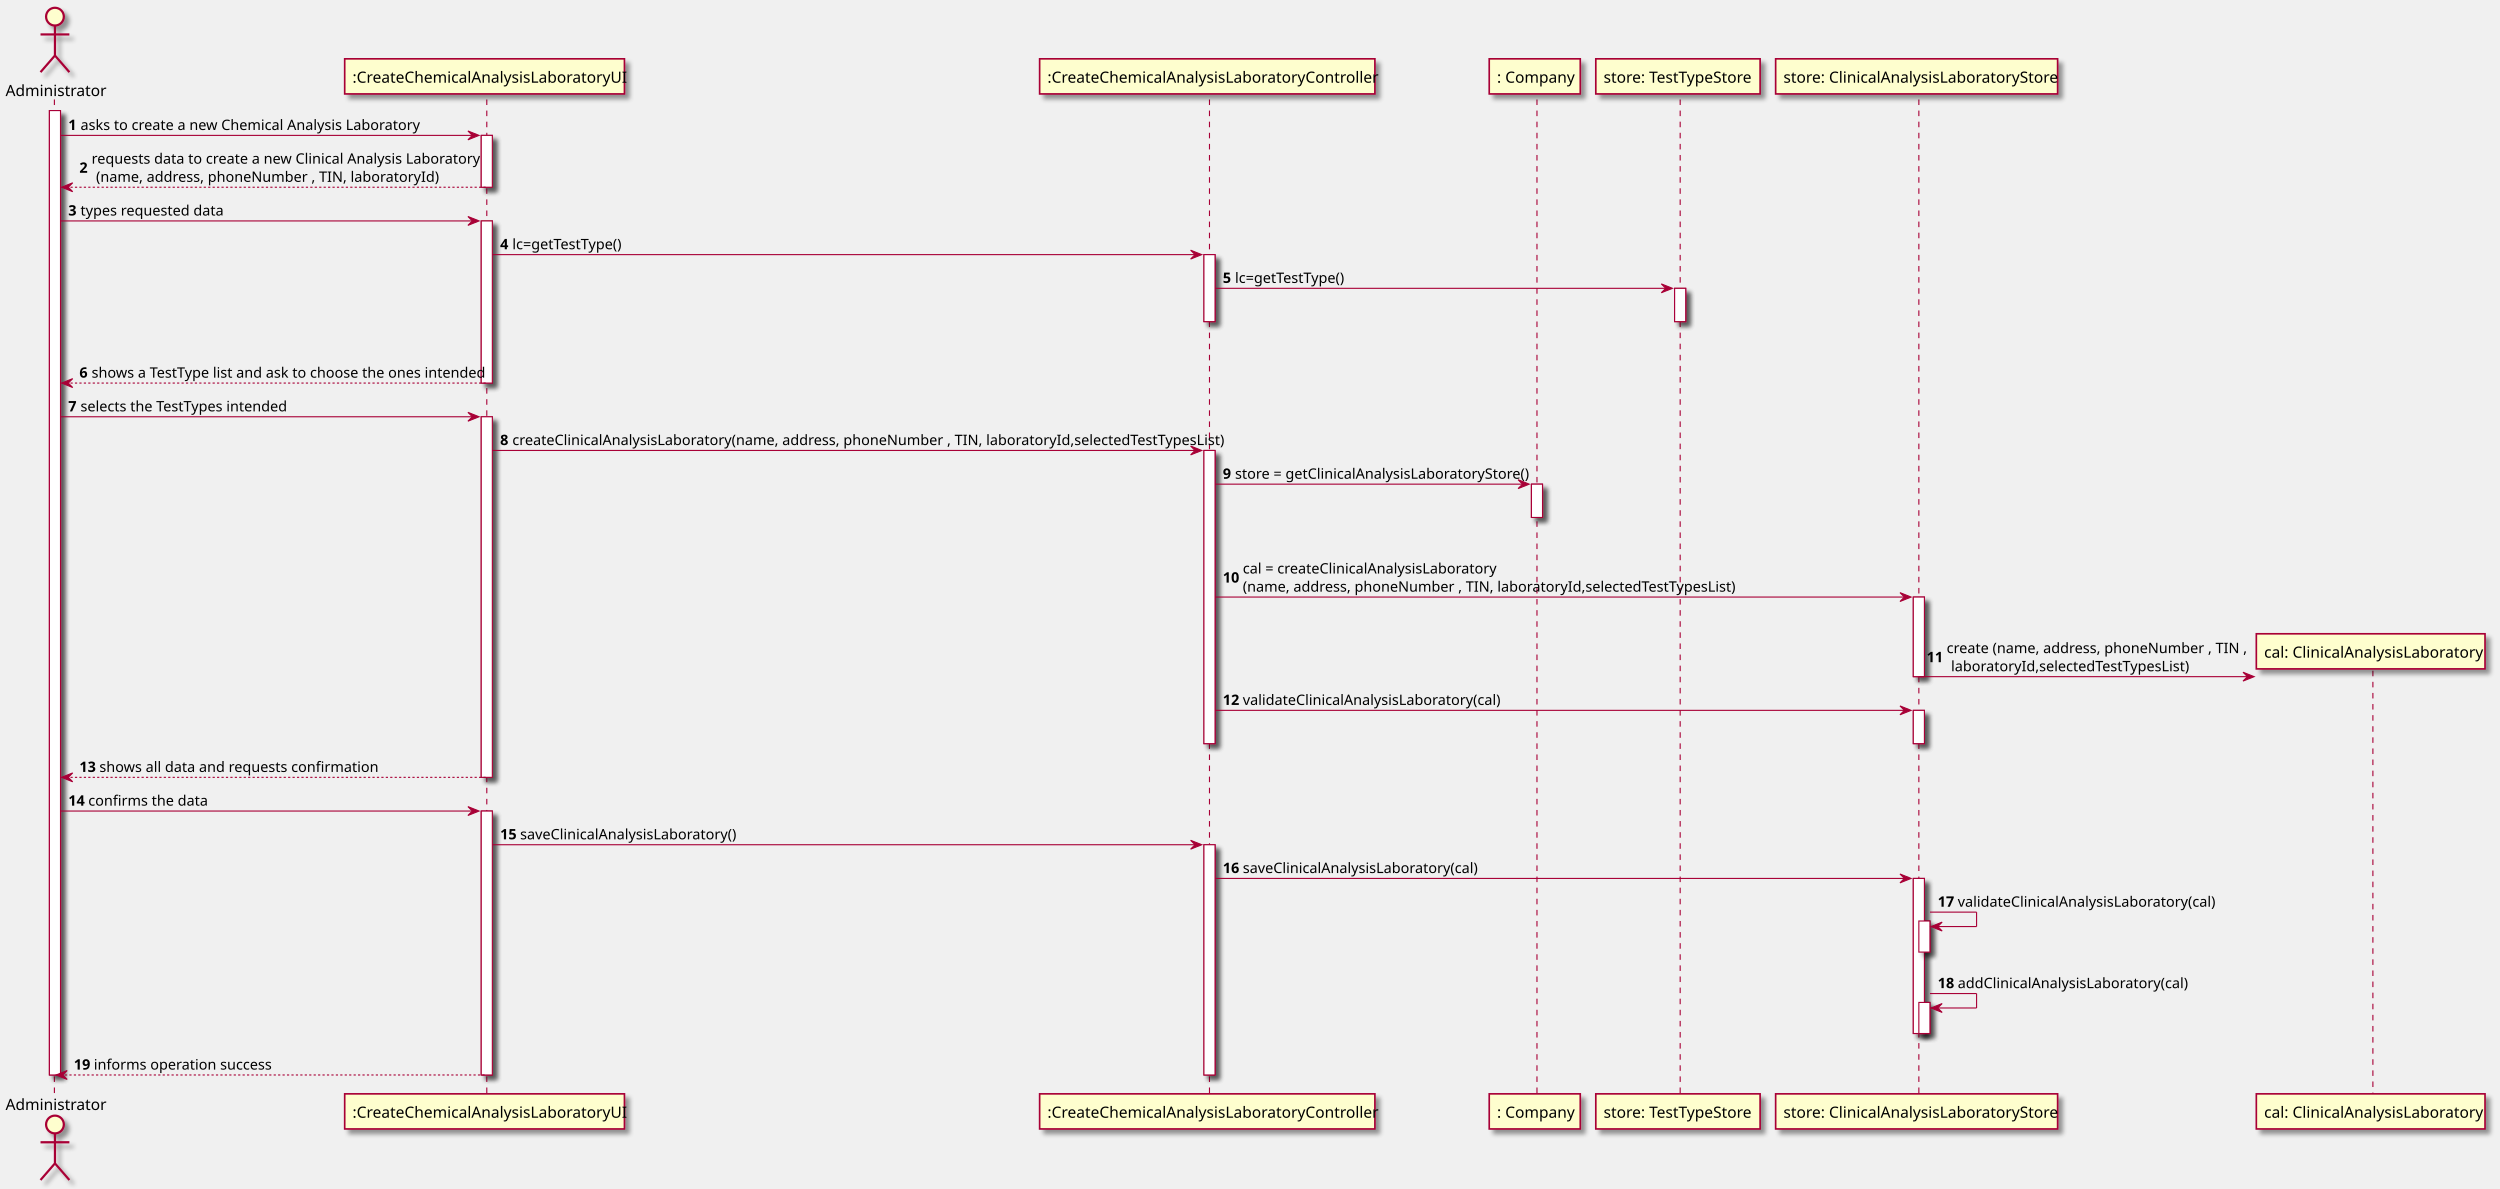
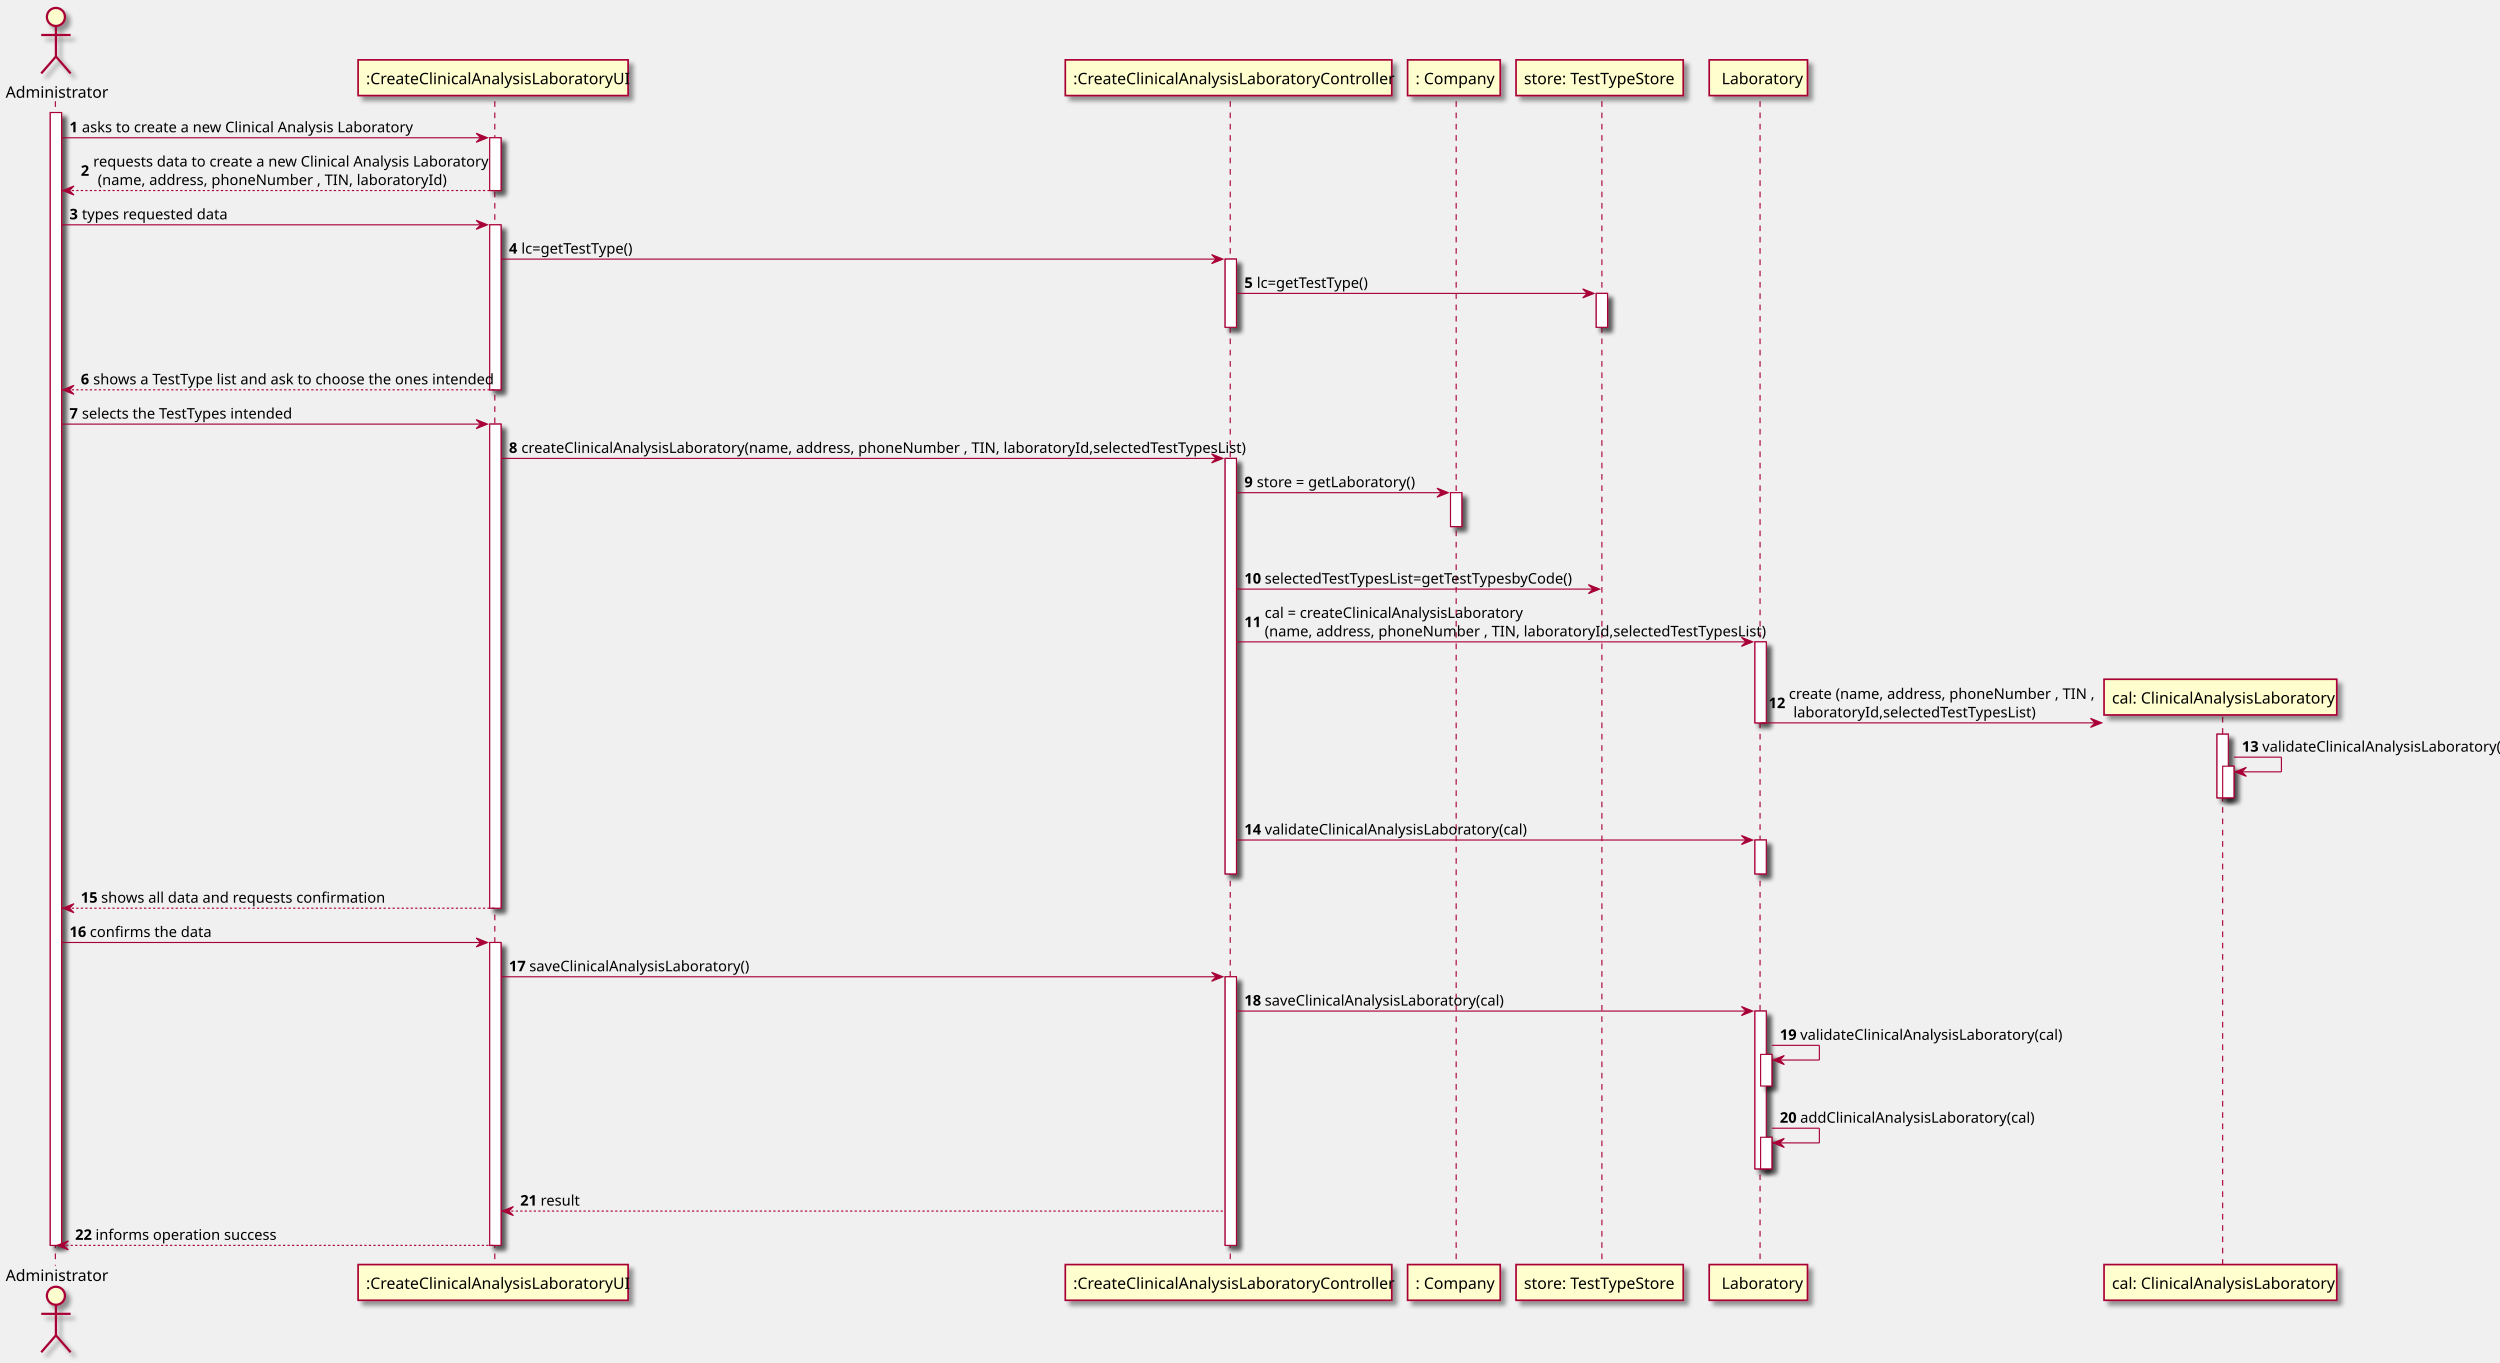
- <svg xmlns="http://www.w3.org/2000/svg" contentScriptType="application/ecmascript" contentStyleType="text/css" height="1071px" preserveAspectRatio="none" style="width:2252px;height:1071px;" version="1.1" viewBox="0 0 2252 1071" width="2252px" zoomAndPan="magnify">
+ <svg xmlns="http://www.w3.org/2000/svg" contentScriptType="application/ecmascript" contentStyleType="text/css" height="1206px" preserveAspectRatio="none" style="width:2213px;height:1206px;" version="1.1" viewBox="0 0 2213 1206" width="2213px" zoomAndPan="magnify">
  <defs>
-     <filter height="300%" id="f1mrsqbkcsqory" width="300%" x="-1" y="-1">
+     <filter height="300%" id="f1uh0etvqj8cof" width="300%" x="-1" y="-1">
      <feGaussianBlur result="blurOut" stdDeviation="2.0" />
      <feColorMatrix in="blurOut" result="blurOut2" type="matrix" values="0 0 0 0 0 0 0 0 0 0 0 0 0 0 0 0 0 0 .4 0" />
      <feOffset dx="4.0" dy="4.0" in="blurOut2" result="blurOut3" />
      <feBlend in="SourceGraphic" in2="blurOut3" mode="normal" />
    </filter>
  </defs>
  <g>
-     <rect fill="#FFFFFF" filter="url(#f1mrsqbkcsqory)" height="868.734" style="stroke:#A80036;stroke-width:1.0;" width="10" x="44.5" y="99.609" />
-     <rect fill="#FFFFFF" filter="url(#f1mrsqbkcsqory)" height="46.703" style="stroke:#A80036;stroke-width:1.0;" width="10" x="433.5" y="121.961" />
-     <rect fill="#FFFFFF" filter="url(#f1mrsqbkcsqory)" height="146.055" style="stroke:#A80036;stroke-width:1.0;" width="10" x="433.5" y="199.016" />
-     <rect fill="#FFFFFF" filter="url(#f1mrsqbkcsqory)" height="324.812" style="stroke:#A80036;stroke-width:1.0;" width="10" x="433.5" y="375.422" />
-     <rect fill="#FFFFFF" filter="url(#f1mrsqbkcsqory)" height="237.758" style="stroke:#A80036;stroke-width:1.0;" width="10" x="433.5" y="730.586" />
-     <rect fill="#FFFFFF" filter="url(#f1mrsqbkcsqory)" height="60.352" style="stroke:#A80036;stroke-width:1.0;" width="10" x="1084.5" y="229.367" />
-     <rect fill="#FFFFFF" filter="url(#f1mrsqbkcsqory)" height="264.109" style="stroke:#A80036;stroke-width:1.0;" width="10" x="1084.5" y="405.773" />
-     <rect fill="#FFFFFF" filter="url(#f1mrsqbkcsqory)" height="207.406" style="stroke:#A80036;stroke-width:1.0;" width="10" x="1084.5" y="760.938" />
-     <rect fill="#FFFFFF" filter="url(#f1mrsqbkcsqory)" height="30" style="stroke:#A80036;stroke-width:1.0;" width="10" x="1379.5" y="436.125" />
-     <rect fill="#FFFFFF" filter="url(#f1mrsqbkcsqory)" height="30" style="stroke:#A80036;stroke-width:1.0;" width="10" x="1508.5" y="259.719" />
-     <rect fill="#FFFFFF" filter="url(#f1mrsqbkcsqory)" height="71.703" style="stroke:#A80036;stroke-width:1.0;" width="10" x="1723.5" y="537.828" />
-     <rect fill="#FFFFFF" filter="url(#f1mrsqbkcsqory)" height="30" style="stroke:#A80036;stroke-width:1.0;" width="10" x="1723.5" y="639.883" />
-     <rect fill="#FFFFFF" filter="url(#f1mrsqbkcsqory)" height="139.703" style="stroke:#A80036;stroke-width:1.0;" width="10" x="1723.5" y="791.289" />
-     <rect fill="#FFFFFF" filter="url(#f1mrsqbkcsqory)" height="28" style="stroke:#A80036;stroke-width:1.0;" width="10" x="1728.5" y="829.641" />
-     <rect fill="#FFFFFF" filter="url(#f1mrsqbkcsqory)" height="28" style="stroke:#A80036;stroke-width:1.0;" width="10" x="1728.5" y="902.992" />
-     <line style="stroke:#A80036;stroke-width:1.0;stroke-dasharray:5.0,5.0;" x1="49" x2="49" y1="89.609" y2="986.344" />
-     <line style="stroke:#A80036;stroke-width:1.0;stroke-dasharray:5.0,5.0;" x1="438.5" x2="438.5" y1="89.609" y2="986.344" />
-     <line style="stroke:#A80036;stroke-width:1.0;stroke-dasharray:5.0,5.0;" x1="1089.5" x2="1089.5" y1="89.609" y2="986.344" />
-     <line style="stroke:#A80036;stroke-width:1.0;stroke-dasharray:5.0,5.0;" x1="1384.5" x2="1384.5" y1="89.609" y2="986.344" />
-     <line style="stroke:#A80036;stroke-width:1.0;stroke-dasharray:5.0,5.0;" x1="1513.5" x2="1513.5" y1="89.609" y2="986.344" />
-     <line style="stroke:#A80036;stroke-width:1.0;stroke-dasharray:5.0,5.0;" x1="1728.5" x2="1728.5" y1="89.609" y2="986.344" />
-     <line style="stroke:#A80036;stroke-width:1.0;stroke-dasharray:5.0,5.0;" x1="2137.5" x2="2137.5" y1="604.18" y2="986.344" />
+     <rect fill="#FFFFFF" filter="url(#f1uh0etvqj8cof)" height="1002.789" style="stroke:#A80036;stroke-width:1.0;" width="10" x="44.5" y="99.609" />
+     <rect fill="#FFFFFF" filter="url(#f1uh0etvqj8cof)" height="46.703" style="stroke:#A80036;stroke-width:1.0;" width="10" x="433.5" y="121.961" />
+     <rect fill="#FFFFFF" filter="url(#f1uh0etvqj8cof)" height="146.055" style="stroke:#A80036;stroke-width:1.0;" width="10" x="433.5" y="199.016" />
+     <rect fill="#FFFFFF" filter="url(#f1uh0etvqj8cof)" height="428.516" style="stroke:#A80036;stroke-width:1.0;" width="10" x="433.5" y="375.422" />
+     <rect fill="#FFFFFF" filter="url(#f1uh0etvqj8cof)" height="268.109" style="stroke:#A80036;stroke-width:1.0;" width="10" x="433.5" y="834.289" />
+     <rect fill="#FFFFFF" filter="url(#f1uh0etvqj8cof)" height="60.352" style="stroke:#A80036;stroke-width:1.0;" width="10" x="1084.5" y="229.367" />
+     <rect fill="#FFFFFF" filter="url(#f1uh0etvqj8cof)" height="367.812" style="stroke:#A80036;stroke-width:1.0;" width="10" x="1084.5" y="405.773" />
+     <rect fill="#FFFFFF" filter="url(#f1uh0etvqj8cof)" height="237.758" style="stroke:#A80036;stroke-width:1.0;" width="10" x="1084.5" y="864.641" />
+     <rect fill="#FFFFFF" filter="url(#f1uh0etvqj8cof)" height="30" style="stroke:#A80036;stroke-width:1.0;" width="10" x="1284" y="436.125" />
+     <rect fill="#FFFFFF" filter="url(#f1uh0etvqj8cof)" height="30" style="stroke:#A80036;stroke-width:1.0;" width="10" x="1413" y="259.719" />
+     <rect fill="#FFFFFF" filter="url(#f1uh0etvqj8cof)" height="71.703" style="stroke:#A80036;stroke-width:1.0;" width="10" x="1553.5" y="568.18" />
+     <rect fill="#FFFFFF" filter="url(#f1uh0etvqj8cof)" height="30" style="stroke:#A80036;stroke-width:1.0;" width="10" x="1553.5" y="743.586" />
+     <rect fill="#FFFFFF" filter="url(#f1uh0etvqj8cof)" height="139.703" style="stroke:#A80036;stroke-width:1.0;" width="10" x="1553.5" y="894.992" />
+     <rect fill="#FFFFFF" filter="url(#f1uh0etvqj8cof)" height="28" style="stroke:#A80036;stroke-width:1.0;" width="10" x="1558.5" y="933.344" />
+     <rect fill="#FFFFFF" filter="url(#f1uh0etvqj8cof)" height="28" style="stroke:#A80036;stroke-width:1.0;" width="10" x="1558.5" y="1006.695" />
+     <rect fill="#FFFFFF" filter="url(#f1uh0etvqj8cof)" height="56.352" style="stroke:#A80036;stroke-width:1.0;" width="10" x="1962.5" y="649.883" />
+     <rect fill="#FFFFFF" filter="url(#f1uh0etvqj8cof)" height="28" style="stroke:#A80036;stroke-width:1.0;" width="10" x="1967.5" y="678.234" />
+     <line style="stroke:#A80036;stroke-width:1.0;stroke-dasharray:5.0,5.0;" x1="49" x2="49" y1="89.609" y2="1120.398" />
+     <line style="stroke:#A80036;stroke-width:1.0;stroke-dasharray:5.0,5.0;" x1="438" x2="438" y1="89.609" y2="1120.398" />
+     <line style="stroke:#A80036;stroke-width:1.0;stroke-dasharray:5.0,5.0;" x1="1089" x2="1089" y1="89.609" y2="1120.398" />
+     <line style="stroke:#A80036;stroke-width:1.0;stroke-dasharray:5.0,5.0;" x1="1289" x2="1289" y1="89.609" y2="1120.398" />
+     <line style="stroke:#A80036;stroke-width:1.0;stroke-dasharray:5.0,5.0;" x1="1418" x2="1418" y1="89.609" y2="1120.398" />
+     <line style="stroke:#A80036;stroke-width:1.0;stroke-dasharray:5.0,5.0;" x1="1558" x2="1558" y1="89.609" y2="1120.398" />
+     <line style="stroke:#A80036;stroke-width:1.0;stroke-dasharray:5.0,5.0;" x1="1967.5" x2="1967.5" y1="634.531" y2="1120.398" />
    <text fill="#000000" font-family="sans-serif" font-size="14" lengthAdjust="spacing" textLength="83" x="5" y="86.533">Administrator</text>
-     <ellipse cx="49.5" cy="15" fill="#FEFECE" filter="url(#f1mrsqbkcsqory)" rx="8" ry="8" style="stroke:#A80036;stroke-width:2.0;" />
-     <path d="M49.5,23 L49.5,50 M36.5,31 L62.5,31 M49.5,50 L36.5,65 M49.5,50 L62.5,65 " fill="none" filter="url(#f1mrsqbkcsqory)" style="stroke:#A80036;stroke-width:2.0;" />
-     <text fill="#000000" font-family="sans-serif" font-size="14" lengthAdjust="spacing" textLength="83" x="5" y="999.877">Administrator</text>
-     <ellipse cx="49.5" cy="1012.953" fill="#FEFECE" filter="url(#f1mrsqbkcsqory)" rx="8" ry="8" style="stroke:#A80036;stroke-width:2.0;" />
-     <path d="M49.5,1020.953 L49.5,1047.953 M36.5,1028.953 L62.5,1028.953 M49.5,1047.953 L36.5,1062.953 M49.5,1047.953 L62.5,1062.953 " fill="none" filter="url(#f1mrsqbkcsqory)" style="stroke:#A80036;stroke-width:2.0;" />
-     <rect fill="#FEFECE" filter="url(#f1mrsqbkcsqory)" height="31.609" style="stroke:#A80036;stroke-width:1.5;" width="252" x="310.5" y="53" />
-     <text fill="#000000" font-family="sans-serif" font-size="14" lengthAdjust="spacing" textLength="238" x="317.5" y="74.533">:CreateChemicalAnalysisLaboratoryUI</text>
-     <rect fill="#FEFECE" filter="url(#f1mrsqbkcsqory)" height="31.609" style="stroke:#A80036;stroke-width:1.5;" width="252" x="310.5" y="985.344" />
-     <text fill="#000000" font-family="sans-serif" font-size="14" lengthAdjust="spacing" textLength="238" x="317.5" y="1006.877">:CreateChemicalAnalysisLaboratoryUI</text>
-     <rect fill="#FEFECE" filter="url(#f1mrsqbkcsqory)" height="31.609" style="stroke:#A80036;stroke-width:1.5;" width="302" x="936.5" y="53" />
-     <text fill="#000000" font-family="sans-serif" font-size="14" lengthAdjust="spacing" textLength="288" x="943.5" y="74.533">:CreateChemicalAnalysisLaboratoryController</text>
-     <rect fill="#FEFECE" filter="url(#f1mrsqbkcsqory)" height="31.609" style="stroke:#A80036;stroke-width:1.5;" width="302" x="936.5" y="985.344" />
-     <text fill="#000000" font-family="sans-serif" font-size="14" lengthAdjust="spacing" textLength="288" x="943.5" y="1006.877">:CreateChemicalAnalysisLaboratoryController</text>
-     <rect fill="#FEFECE" filter="url(#f1mrsqbkcsqory)" height="31.609" style="stroke:#A80036;stroke-width:1.5;" width="82" x="1341.5" y="53" />
-     <text fill="#000000" font-family="sans-serif" font-size="14" lengthAdjust="spacing" textLength="68" x="1348.5" y="74.533">: Company</text>
-     <rect fill="#FEFECE" filter="url(#f1mrsqbkcsqory)" height="31.609" style="stroke:#A80036;stroke-width:1.5;" width="82" x="1341.5" y="985.344" />
-     <text fill="#000000" font-family="sans-serif" font-size="14" lengthAdjust="spacing" textLength="68" x="1348.5" y="1006.877">: Company</text>
-     <rect fill="#FEFECE" filter="url(#f1mrsqbkcsqory)" height="31.609" style="stroke:#A80036;stroke-width:1.5;" width="148" x="1437.5" y="53" />
-     <text fill="#000000" font-family="sans-serif" font-size="14" lengthAdjust="spacing" textLength="134" x="1444.5" y="74.533">store: TestTypeStore</text>
-     <rect fill="#FEFECE" filter="url(#f1mrsqbkcsqory)" height="31.609" style="stroke:#A80036;stroke-width:1.5;" width="148" x="1437.5" y="985.344" />
-     <text fill="#000000" font-family="sans-serif" font-size="14" lengthAdjust="spacing" textLength="134" x="1444.5" y="1006.877">store: TestTypeStore</text>
-     <rect fill="#FEFECE" filter="url(#f1mrsqbkcsqory)" height="31.609" style="stroke:#A80036;stroke-width:1.5;" width="254" x="1599.5" y="53" />
-     <text fill="#000000" font-family="sans-serif" font-size="14" lengthAdjust="spacing" textLength="240" x="1606.5" y="74.533">store: ClinicalAnalysisLaboratoryStore</text>
-     <rect fill="#FEFECE" filter="url(#f1mrsqbkcsqory)" height="31.609" style="stroke:#A80036;stroke-width:1.5;" width="254" x="1599.5" y="985.344" />
-     <text fill="#000000" font-family="sans-serif" font-size="14" lengthAdjust="spacing" textLength="240" x="1606.5" y="1006.877">store: ClinicalAnalysisLaboratoryStore</text>
-     <rect fill="#FEFECE" filter="url(#f1mrsqbkcsqory)" height="31.609" style="stroke:#A80036;stroke-width:1.5;" width="206" x="2032.5" y="985.344" />
-     <text fill="#000000" font-family="sans-serif" font-size="14" lengthAdjust="spacing" textLength="192" x="2039.5" y="1006.877">cal: ClinicalAnalysisLaboratory</text>
-     <rect fill="#FFFFFF" filter="url(#f1mrsqbkcsqory)" height="868.734" style="stroke:#A80036;stroke-width:1.0;" width="10" x="44.5" y="99.609" />
-     <rect fill="#FFFFFF" filter="url(#f1mrsqbkcsqory)" height="46.703" style="stroke:#A80036;stroke-width:1.0;" width="10" x="433.5" y="121.961" />
-     <rect fill="#FFFFFF" filter="url(#f1mrsqbkcsqory)" height="146.055" style="stroke:#A80036;stroke-width:1.0;" width="10" x="433.5" y="199.016" />
-     <rect fill="#FFFFFF" filter="url(#f1mrsqbkcsqory)" height="324.812" style="stroke:#A80036;stroke-width:1.0;" width="10" x="433.5" y="375.422" />
-     <rect fill="#FFFFFF" filter="url(#f1mrsqbkcsqory)" height="237.758" style="stroke:#A80036;stroke-width:1.0;" width="10" x="433.5" y="730.586" />
-     <rect fill="#FFFFFF" filter="url(#f1mrsqbkcsqory)" height="60.352" style="stroke:#A80036;stroke-width:1.0;" width="10" x="1084.5" y="229.367" />
-     <rect fill="#FFFFFF" filter="url(#f1mrsqbkcsqory)" height="264.109" style="stroke:#A80036;stroke-width:1.0;" width="10" x="1084.5" y="405.773" />
-     <rect fill="#FFFFFF" filter="url(#f1mrsqbkcsqory)" height="207.406" style="stroke:#A80036;stroke-width:1.0;" width="10" x="1084.5" y="760.938" />
-     <rect fill="#FFFFFF" filter="url(#f1mrsqbkcsqory)" height="30" style="stroke:#A80036;stroke-width:1.0;" width="10" x="1379.5" y="436.125" />
-     <rect fill="#FFFFFF" filter="url(#f1mrsqbkcsqory)" height="30" style="stroke:#A80036;stroke-width:1.0;" width="10" x="1508.5" y="259.719" />
-     <rect fill="#FFFFFF" filter="url(#f1mrsqbkcsqory)" height="71.703" style="stroke:#A80036;stroke-width:1.0;" width="10" x="1723.5" y="537.828" />
-     <rect fill="#FFFFFF" filter="url(#f1mrsqbkcsqory)" height="30" style="stroke:#A80036;stroke-width:1.0;" width="10" x="1723.5" y="639.883" />
-     <rect fill="#FFFFFF" filter="url(#f1mrsqbkcsqory)" height="139.703" style="stroke:#A80036;stroke-width:1.0;" width="10" x="1723.5" y="791.289" />
-     <rect fill="#FFFFFF" filter="url(#f1mrsqbkcsqory)" height="28" style="stroke:#A80036;stroke-width:1.0;" width="10" x="1728.5" y="829.641" />
-     <rect fill="#FFFFFF" filter="url(#f1mrsqbkcsqory)" height="28" style="stroke:#A80036;stroke-width:1.0;" width="10" x="1728.5" y="902.992" />
+     <ellipse cx="49.5" cy="15" fill="#FEFECE" filter="url(#f1uh0etvqj8cof)" rx="8" ry="8" style="stroke:#A80036;stroke-width:2.0;" />
+     <path d="M49.5,23 L49.5,50 M36.5,31 L62.5,31 M49.5,50 L36.5,65 M49.5,50 L62.5,65 " fill="none" filter="url(#f1uh0etvqj8cof)" style="stroke:#A80036;stroke-width:2.0;" />
+     <text fill="#000000" font-family="sans-serif" font-size="14" lengthAdjust="spacing" textLength="83" x="5" y="1133.932">Administrator</text>
+     <ellipse cx="49.5" cy="1147.008" fill="#FEFECE" filter="url(#f1uh0etvqj8cof)" rx="8" ry="8" style="stroke:#A80036;stroke-width:2.0;" />
+     <path d="M49.5,1155.008 L49.5,1182.008 M36.5,1163.008 L62.5,1163.008 M49.5,1182.008 L36.5,1197.008 M49.5,1182.008 L62.5,1197.008 " fill="none" filter="url(#f1uh0etvqj8cof)" style="stroke:#A80036;stroke-width:2.0;" />
+     <rect fill="#FEFECE" filter="url(#f1uh0etvqj8cof)" height="31.609" style="stroke:#A80036;stroke-width:1.5;" width="239" x="317" y="53" />
+     <text fill="#000000" font-family="sans-serif" font-size="14" lengthAdjust="spacing" textLength="225" x="324" y="74.533">:CreateClinicalAnalysisLaboratoryUI</text>
+     <rect fill="#FEFECE" filter="url(#f1uh0etvqj8cof)" height="31.609" style="stroke:#A80036;stroke-width:1.5;" width="239" x="317" y="1119.398" />
+     <text fill="#000000" font-family="sans-serif" font-size="14" lengthAdjust="spacing" textLength="225" x="324" y="1140.932">:CreateClinicalAnalysisLaboratoryUI</text>
+     <rect fill="#FEFECE" filter="url(#f1uh0etvqj8cof)" height="31.609" style="stroke:#A80036;stroke-width:1.5;" width="289" x="943" y="53" />
+     <text fill="#000000" font-family="sans-serif" font-size="14" lengthAdjust="spacing" textLength="275" x="950" y="74.533">:CreateClinicalAnalysisLaboratoryController</text>
+     <rect fill="#FEFECE" filter="url(#f1uh0etvqj8cof)" height="31.609" style="stroke:#A80036;stroke-width:1.5;" width="289" x="943" y="1119.398" />
+     <text fill="#000000" font-family="sans-serif" font-size="14" lengthAdjust="spacing" textLength="275" x="950" y="1140.932">:CreateClinicalAnalysisLaboratoryController</text>
+     <rect fill="#FEFECE" filter="url(#f1uh0etvqj8cof)" height="31.609" style="stroke:#A80036;stroke-width:1.5;" width="82" x="1246" y="53" />
+     <text fill="#000000" font-family="sans-serif" font-size="14" lengthAdjust="spacing" textLength="68" x="1253" y="74.533">: Company</text>
+     <rect fill="#FEFECE" filter="url(#f1uh0etvqj8cof)" height="31.609" style="stroke:#A80036;stroke-width:1.5;" width="82" x="1246" y="1119.398" />
+     <text fill="#000000" font-family="sans-serif" font-size="14" lengthAdjust="spacing" textLength="68" x="1253" y="1140.932">: Company</text>
+     <rect fill="#FEFECE" filter="url(#f1uh0etvqj8cof)" height="31.609" style="stroke:#A80036;stroke-width:1.5;" width="148" x="1342" y="53" />
+     <text fill="#000000" font-family="sans-serif" font-size="14" lengthAdjust="spacing" textLength="134" x="1349" y="74.533">store: TestTypeStore</text>
+     <rect fill="#FEFECE" filter="url(#f1uh0etvqj8cof)" height="31.609" style="stroke:#A80036;stroke-width:1.5;" width="148" x="1342" y="1119.398" />
+     <text fill="#000000" font-family="sans-serif" font-size="14" lengthAdjust="spacing" textLength="134" x="1349" y="1140.932">store: TestTypeStore</text>
+     <rect fill="#FEFECE" filter="url(#f1uh0etvqj8cof)" height="31.609" style="stroke:#A80036;stroke-width:1.5;" width="87" x="1513" y="53" />
+     <text fill="#000000" font-family="sans-serif" font-size="14" lengthAdjust="spacing" textLength="69" x="1524" y="74.533">Laboratory</text>
+     <rect fill="#FEFECE" filter="url(#f1uh0etvqj8cof)" height="31.609" style="stroke:#A80036;stroke-width:1.5;" width="87" x="1513" y="1119.398" />
+     <text fill="#000000" font-family="sans-serif" font-size="14" lengthAdjust="spacing" textLength="69" x="1524" y="1140.932">Laboratory</text>
+     <rect fill="#FEFECE" filter="url(#f1uh0etvqj8cof)" height="31.609" style="stroke:#A80036;stroke-width:1.5;" width="206" x="1862.5" y="1119.398" />
+     <text fill="#000000" font-family="sans-serif" font-size="14" lengthAdjust="spacing" textLength="192" x="1869.5" y="1140.932">cal: ClinicalAnalysisLaboratory</text>
+     <rect fill="#FFFFFF" filter="url(#f1uh0etvqj8cof)" height="1002.789" style="stroke:#A80036;stroke-width:1.0;" width="10" x="44.5" y="99.609" />
+     <rect fill="#FFFFFF" filter="url(#f1uh0etvqj8cof)" height="46.703" style="stroke:#A80036;stroke-width:1.0;" width="10" x="433.5" y="121.961" />
+     <rect fill="#FFFFFF" filter="url(#f1uh0etvqj8cof)" height="146.055" style="stroke:#A80036;stroke-width:1.0;" width="10" x="433.5" y="199.016" />
+     <rect fill="#FFFFFF" filter="url(#f1uh0etvqj8cof)" height="428.516" style="stroke:#A80036;stroke-width:1.0;" width="10" x="433.5" y="375.422" />
+     <rect fill="#FFFFFF" filter="url(#f1uh0etvqj8cof)" height="268.109" style="stroke:#A80036;stroke-width:1.0;" width="10" x="433.5" y="834.289" />
+     <rect fill="#FFFFFF" filter="url(#f1uh0etvqj8cof)" height="60.352" style="stroke:#A80036;stroke-width:1.0;" width="10" x="1084.5" y="229.367" />
+     <rect fill="#FFFFFF" filter="url(#f1uh0etvqj8cof)" height="367.812" style="stroke:#A80036;stroke-width:1.0;" width="10" x="1084.5" y="405.773" />
+     <rect fill="#FFFFFF" filter="url(#f1uh0etvqj8cof)" height="237.758" style="stroke:#A80036;stroke-width:1.0;" width="10" x="1084.5" y="864.641" />
+     <rect fill="#FFFFFF" filter="url(#f1uh0etvqj8cof)" height="30" style="stroke:#A80036;stroke-width:1.0;" width="10" x="1284" y="436.125" />
+     <rect fill="#FFFFFF" filter="url(#f1uh0etvqj8cof)" height="30" style="stroke:#A80036;stroke-width:1.0;" width="10" x="1413" y="259.719" />
+     <rect fill="#FFFFFF" filter="url(#f1uh0etvqj8cof)" height="71.703" style="stroke:#A80036;stroke-width:1.0;" width="10" x="1553.5" y="568.18" />
+     <rect fill="#FFFFFF" filter="url(#f1uh0etvqj8cof)" height="30" style="stroke:#A80036;stroke-width:1.0;" width="10" x="1553.5" y="743.586" />
+     <rect fill="#FFFFFF" filter="url(#f1uh0etvqj8cof)" height="139.703" style="stroke:#A80036;stroke-width:1.0;" width="10" x="1553.5" y="894.992" />
+     <rect fill="#FFFFFF" filter="url(#f1uh0etvqj8cof)" height="28" style="stroke:#A80036;stroke-width:1.0;" width="10" x="1558.5" y="933.344" />
+     <rect fill="#FFFFFF" filter="url(#f1uh0etvqj8cof)" height="28" style="stroke:#A80036;stroke-width:1.0;" width="10" x="1558.5" y="1006.695" />
+     <rect fill="#FFFFFF" filter="url(#f1uh0etvqj8cof)" height="56.352" style="stroke:#A80036;stroke-width:1.0;" width="10" x="1962.5" y="649.883" />
+     <rect fill="#FFFFFF" filter="url(#f1uh0etvqj8cof)" height="28" style="stroke:#A80036;stroke-width:1.0;" width="10" x="1967.5" y="678.234" />
    <polygon fill="#A80036" points="421.5,117.961,431.5,121.961,421.5,125.961,425.5,121.961" style="stroke:#A80036;stroke-width:1.0;" />
    <line style="stroke:#A80036;stroke-width:1.0;" x1="54.5" x2="427.5" y1="121.961" y2="121.961" />
    <text fill="#000000" font-family="sans-serif" font-size="13" font-weight="bold" lengthAdjust="spacing" textLength="7" x="61.5" y="117.105">1</text>
-     <text fill="#000000" font-family="sans-serif" font-size="13" lengthAdjust="spacing" textLength="298" x="72.5" y="117.105">asks to create a new Chemical Analysis Laboratory</text>
+     <text fill="#000000" font-family="sans-serif" font-size="13" lengthAdjust="spacing" textLength="286" x="72.5" y="117.105">asks to create a new Clinical Analysis Laboratory</text>
    <polygon fill="#A80036" points="65.5,164.664,55.5,168.664,65.5,172.664,61.5,168.664" style="stroke:#A80036;stroke-width:1.0;" />
    <line style="stroke:#A80036;stroke-width:1.0;stroke-dasharray:2.0,2.0;" x1="59.5" x2="437.5" y1="168.664" y2="168.664" />
    <text fill="#000000" font-family="sans-serif" font-size="13" font-weight="bold" lengthAdjust="spacing" textLength="7" x="71.5" y="155.632">2</text>
    <text fill="#000000" font-family="sans-serif" font-size="13" lengthAdjust="spacing" textLength="337" x="82.5" y="147.456">requests data to create a new Clinical Analysis Laboratory</text>
    <text fill="#000000" font-family="sans-serif" font-size="13" lengthAdjust="spacing" textLength="288" x="86.5" y="163.808">(name, address, phoneNumber , TIN, laboratoryId)</text>
    <polygon fill="#A80036" points="421.5,195.016,431.5,199.016,421.5,203.016,425.5,199.016" style="stroke:#A80036;stroke-width:1.0;" />
    <line style="stroke:#A80036;stroke-width:1.0;" x1="54.5" x2="427.5" y1="199.016" y2="199.016" />
    <text fill="#000000" font-family="sans-serif" font-size="13" font-weight="bold" lengthAdjust="spacing" textLength="7" x="61.5" y="194.159">3</text>
    <text fill="#000000" font-family="sans-serif" font-size="13" lengthAdjust="spacing" textLength="122" x="72.5" y="194.159">types requested data</text>
    <polygon fill="#A80036" points="1072.5,225.367,1082.5,229.367,1072.5,233.367,1076.5,229.367" style="stroke:#A80036;stroke-width:1.0;" />
    <line style="stroke:#A80036;stroke-width:1.0;" x1="443.5" x2="1078.5" y1="229.367" y2="229.367" />
    <text fill="#000000" font-family="sans-serif" font-size="13" font-weight="bold" lengthAdjust="spacing" textLength="7" x="450.5" y="224.511">4</text>
    <text fill="#000000" font-family="sans-serif" font-size="13" lengthAdjust="spacing" textLength="97" x="461.5" y="224.511">lc=getTestType()</text>
-     <polygon fill="#A80036" points="1496.5,255.719,1506.5,259.719,1496.5,263.719,1500.5,259.719" style="stroke:#A80036;stroke-width:1.0;" />
-     <line style="stroke:#A80036;stroke-width:1.0;" x1="1094.5" x2="1502.5" y1="259.719" y2="259.719" />
+     <polygon fill="#A80036" points="1401,255.719,1411,259.719,1401,263.719,1405,259.719" style="stroke:#A80036;stroke-width:1.0;" />
+     <line style="stroke:#A80036;stroke-width:1.0;" x1="1094.5" x2="1407" y1="259.719" y2="259.719" />
    <text fill="#000000" font-family="sans-serif" font-size="13" font-weight="bold" lengthAdjust="spacing" textLength="7" x="1101.5" y="254.862">5</text>
    <text fill="#000000" font-family="sans-serif" font-size="13" lengthAdjust="spacing" textLength="97" x="1112.5" y="254.862">lc=getTestType()</text>
    <polygon fill="#A80036" points="65.5,341.07,55.5,345.07,65.5,349.07,61.5,345.07" style="stroke:#A80036;stroke-width:1.0;" />
    <line style="stroke:#A80036;stroke-width:1.0;stroke-dasharray:2.0,2.0;" x1="59.5" x2="437.5" y1="345.07" y2="345.07" />
    <text fill="#000000" font-family="sans-serif" font-size="13" font-weight="bold" lengthAdjust="spacing" textLength="7" x="71.5" y="340.214">6</text>
    <text fill="#000000" font-family="sans-serif" font-size="13" lengthAdjust="spacing" textLength="344" x="82.5" y="340.214">shows a TestType list and ask to choose the ones intended</text>
    <polygon fill="#A80036" points="421.5,371.422,431.5,375.422,421.5,379.422,425.5,375.422" style="stroke:#A80036;stroke-width:1.0;" />
    <line style="stroke:#A80036;stroke-width:1.0;" x1="54.5" x2="427.5" y1="375.422" y2="375.422" />
    <text fill="#000000" font-family="sans-serif" font-size="13" font-weight="bold" lengthAdjust="spacing" textLength="7" x="61.5" y="370.565">7</text>
    <text fill="#000000" font-family="sans-serif" font-size="13" lengthAdjust="spacing" textLength="181" x="72.5" y="370.565">selects the TestTypes intended</text>
    <polygon fill="#A80036" points="1072.5,401.773,1082.5,405.773,1072.5,409.773,1076.5,405.773" style="stroke:#A80036;stroke-width:1.0;" />
    <line style="stroke:#A80036;stroke-width:1.0;" x1="443.5" x2="1078.5" y1="405.773" y2="405.773" />
    <text fill="#000000" font-family="sans-serif" font-size="13" font-weight="bold" lengthAdjust="spacing" textLength="7" x="450.5" y="400.917">8</text>
    <text fill="#000000" font-family="sans-serif" font-size="13" lengthAdjust="spacing" textLength="611" x="461.5" y="400.917">createClinicalAnalysisLaboratory(name, address, phoneNumber , TIN, laboratoryId,selectedTestTypesList)</text>
-     <polygon fill="#A80036" points="1367.5,432.125,1377.5,436.125,1367.5,440.125,1371.5,436.125" style="stroke:#A80036;stroke-width:1.0;" />
-     <line style="stroke:#A80036;stroke-width:1.0;" x1="1094.5" x2="1373.5" y1="436.125" y2="436.125" />
+     <polygon fill="#A80036" points="1272,432.125,1282,436.125,1272,440.125,1276,436.125" style="stroke:#A80036;stroke-width:1.0;" />
+     <line style="stroke:#A80036;stroke-width:1.0;" x1="1094.5" x2="1278" y1="436.125" y2="436.125" />
    <text fill="#000000" font-family="sans-serif" font-size="13" font-weight="bold" lengthAdjust="spacing" textLength="7" x="1101.5" y="431.269">9</text>
-     <text fill="#000000" font-family="sans-serif" font-size="13" lengthAdjust="spacing" textLength="255" x="1112.5" y="431.269">store = getClinicalAnalysisLaboratoryStore()</text>
-     <polygon fill="#A80036" points="1711.5,533.828,1721.5,537.828,1711.5,541.828,1715.5,537.828" style="stroke:#A80036;stroke-width:1.0;" />
-     <line style="stroke:#A80036;stroke-width:1.0;" x1="1094.5" x2="1717.5" y1="537.828" y2="537.828" />
-     <text fill="#000000" font-family="sans-serif" font-size="13" font-weight="bold" lengthAdjust="spacing" textLength="14" x="1101.5" y="524.796">10</text>
-     <text fill="#000000" font-family="sans-serif" font-size="13" lengthAdjust="spacing" textLength="222" x="1119.5" y="516.62">cal = createClinicalAnalysisLaboratory</text>
-     <text fill="#000000" font-family="sans-serif" font-size="13" lengthAdjust="spacing" textLength="422" x="1119.5" y="532.972">(name, address, phoneNumber , TIN, laboratoryId,selectedTestTypesList)</text>
-     <polygon fill="#A80036" points="2020.5,605.531,2030.5,609.531,2020.5,613.531,2024.5,609.531" style="stroke:#A80036;stroke-width:1.0;" />
-     <line style="stroke:#A80036;stroke-width:1.0;" x1="1728.5" x2="2026.5" y1="609.531" y2="609.531" />
-     <text fill="#000000" font-family="sans-serif" font-size="13" font-weight="bold" lengthAdjust="spacing" textLength="14" x="1735.5" y="596.499">11</text>
-     <text fill="#000000" font-family="sans-serif" font-size="13" lengthAdjust="spacing" textLength="257" x="1753.5" y="588.323">create (name, address, phoneNumber , TIN ,</text>
-     <text fill="#000000" font-family="sans-serif" font-size="13" lengthAdjust="spacing" textLength="205" x="1757.5" y="604.675">laboratoryId,selectedTestTypesList)</text>
-     <rect fill="#FEFECE" filter="url(#f1mrsqbkcsqory)" height="31.609" style="stroke:#A80036;stroke-width:1.5;" width="206" x="2032.5" y="570.922" />
-     <text fill="#000000" font-family="sans-serif" font-size="14" lengthAdjust="spacing" textLength="192" x="2039.5" y="592.455">cal: ClinicalAnalysisLaboratory</text>
-     <polygon fill="#A80036" points="1711.5,635.883,1721.5,639.883,1711.5,643.883,1715.5,639.883" style="stroke:#A80036;stroke-width:1.0;" />
-     <line style="stroke:#A80036;stroke-width:1.0;" x1="1094.5" x2="1717.5" y1="639.883" y2="639.883" />
-     <text fill="#000000" font-family="sans-serif" font-size="13" font-weight="bold" lengthAdjust="spacing" textLength="14" x="1101.5" y="635.026">12</text>
-     <text fill="#000000" font-family="sans-serif" font-size="13" lengthAdjust="spacing" textLength="221" x="1119.5" y="635.026">validateClinicalAnalysisLaboratory(cal)</text>
-     <polygon fill="#A80036" points="65.5,696.234,55.5,700.234,65.5,704.234,61.5,700.234" style="stroke:#A80036;stroke-width:1.0;" />
-     <line style="stroke:#A80036;stroke-width:1.0;stroke-dasharray:2.0,2.0;" x1="59.5" x2="437.5" y1="700.234" y2="700.234" />
-     <text fill="#000000" font-family="sans-serif" font-size="13" font-weight="bold" lengthAdjust="spacing" textLength="14" x="71.5" y="695.378">13</text>
-     <text fill="#000000" font-family="sans-serif" font-size="13" lengthAdjust="spacing" textLength="236" x="89.5" y="695.378">shows all data and requests confirmation</text>
-     <polygon fill="#A80036" points="421.5,726.586,431.5,730.586,421.5,734.586,425.5,730.586" style="stroke:#A80036;stroke-width:1.0;" />
-     <line style="stroke:#A80036;stroke-width:1.0;" x1="54.5" x2="427.5" y1="730.586" y2="730.586" />
-     <text fill="#000000" font-family="sans-serif" font-size="13" font-weight="bold" lengthAdjust="spacing" textLength="14" x="61.5" y="725.73">14</text>
-     <text fill="#000000" font-family="sans-serif" font-size="13" lengthAdjust="spacing" textLength="100" x="79.5" y="725.73">confirms the data</text>
-     <polygon fill="#A80036" points="1072.5,756.938,1082.5,760.938,1072.5,764.938,1076.5,760.938" style="stroke:#A80036;stroke-width:1.0;" />
-     <line style="stroke:#A80036;stroke-width:1.0;" x1="443.5" x2="1078.5" y1="760.938" y2="760.938" />
-     <text fill="#000000" font-family="sans-serif" font-size="13" font-weight="bold" lengthAdjust="spacing" textLength="14" x="450.5" y="756.081">15</text>
-     <text fill="#000000" font-family="sans-serif" font-size="13" lengthAdjust="spacing" textLength="187" x="468.5" y="756.081">saveClinicalAnalysisLaboratory()</text>
-     <polygon fill="#A80036" points="1711.5,787.289,1721.5,791.289,1711.5,795.289,1715.5,791.289" style="stroke:#A80036;stroke-width:1.0;" />
-     <line style="stroke:#A80036;stroke-width:1.0;" x1="1094.5" x2="1717.5" y1="791.289" y2="791.289" />
-     <text fill="#000000" font-family="sans-serif" font-size="13" font-weight="bold" lengthAdjust="spacing" textLength="14" x="1101.5" y="786.433">16</text>
-     <text fill="#000000" font-family="sans-serif" font-size="13" lengthAdjust="spacing" textLength="204" x="1119.5" y="786.433">saveClinicalAnalysisLaboratory(cal)</text>
-     <line style="stroke:#A80036;stroke-width:1.0;" x1="1738.5" x2="1780.5" y1="821.641" y2="821.641" />
-     <line style="stroke:#A80036;stroke-width:1.0;" x1="1780.5" x2="1780.5" y1="821.641" y2="834.641" />
-     <line style="stroke:#A80036;stroke-width:1.0;" x1="1739.5" x2="1780.5" y1="834.641" y2="834.641" />
-     <polygon fill="#A80036" points="1749.5,830.641,1739.5,834.641,1749.5,838.641,1745.5,834.641" style="stroke:#A80036;stroke-width:1.0;" />
-     <text fill="#000000" font-family="sans-serif" font-size="13" font-weight="bold" lengthAdjust="spacing" textLength="14" x="1745.5" y="816.784">17</text>
-     <text fill="#000000" font-family="sans-serif" font-size="13" lengthAdjust="spacing" textLength="221" x="1763.5" y="816.784">validateClinicalAnalysisLaboratory(cal)</text>
-     <line style="stroke:#A80036;stroke-width:1.0;" x1="1738.5" x2="1780.5" y1="894.992" y2="894.992" />
-     <line style="stroke:#A80036;stroke-width:1.0;" x1="1780.5" x2="1780.5" y1="894.992" y2="907.992" />
-     <line style="stroke:#A80036;stroke-width:1.0;" x1="1739.5" x2="1780.5" y1="907.992" y2="907.992" />
-     <polygon fill="#A80036" points="1749.5,903.992,1739.5,907.992,1749.5,911.992,1745.5,907.992" style="stroke:#A80036;stroke-width:1.0;" />
-     <text fill="#000000" font-family="sans-serif" font-size="13" font-weight="bold" lengthAdjust="spacing" textLength="14" x="1745.5" y="890.136">18</text>
-     <text fill="#000000" font-family="sans-serif" font-size="13" lengthAdjust="spacing" textLength="199" x="1763.5" y="890.136">addClinicalAnalysisLaboratory(cal)</text>
-     <polygon fill="#A80036" points="60.5,964.344,50.5,968.344,60.5,972.344,56.5,968.344" style="stroke:#A80036;stroke-width:1.0;" />
-     <line style="stroke:#A80036;stroke-width:1.0;stroke-dasharray:2.0,2.0;" x1="54.5" x2="437.5" y1="968.344" y2="968.344" />
-     <text fill="#000000" font-family="sans-serif" font-size="13" font-weight="bold" lengthAdjust="spacing" textLength="14" x="66.5" y="963.487">19</text>
-     <text fill="#000000" font-family="sans-serif" font-size="13" lengthAdjust="spacing" textLength="152" x="84.5" y="963.487">informs operation success</text>
+     <text fill="#000000" font-family="sans-serif" font-size="13" lengthAdjust="spacing" textLength="132" x="1112.5" y="431.269">store = getLaboratory()</text>
+     <polygon fill="#A80036" points="1406,517.477,1416,521.477,1406,525.477,1410,521.477" style="stroke:#A80036;stroke-width:1.0;" />
+     <line style="stroke:#A80036;stroke-width:1.0;" x1="1094.5" x2="1412" y1="521.477" y2="521.477" />
+     <text fill="#000000" font-family="sans-serif" font-size="13" font-weight="bold" lengthAdjust="spacing" textLength="14" x="1101.5" y="516.62">10</text>
+     <text fill="#000000" font-family="sans-serif" font-size="13" lengthAdjust="spacing" textLength="268" x="1119.5" y="516.62">selectedTestTypesList=getTestTypesbyCode()</text>
+     <polygon fill="#A80036" points="1541.5,564.18,1551.5,568.18,1541.5,572.18,1545.5,568.18" style="stroke:#A80036;stroke-width:1.0;" />
+     <line style="stroke:#A80036;stroke-width:1.0;" x1="1094.5" x2="1547.5" y1="568.18" y2="568.18" />
+     <text fill="#000000" font-family="sans-serif" font-size="13" font-weight="bold" lengthAdjust="spacing" textLength="14" x="1101.5" y="555.148">11</text>
+     <text fill="#000000" font-family="sans-serif" font-size="13" lengthAdjust="spacing" textLength="222" x="1119.5" y="546.972">cal = createClinicalAnalysisLaboratory</text>
+     <text fill="#000000" font-family="sans-serif" font-size="13" lengthAdjust="spacing" textLength="422" x="1119.5" y="563.323">(name, address, phoneNumber , TIN, laboratoryId,selectedTestTypesList)</text>
+     <polygon fill="#A80036" points="1850.5,635.883,1860.5,639.883,1850.5,643.883,1854.5,639.883" style="stroke:#A80036;stroke-width:1.0;" />
+     <line style="stroke:#A80036;stroke-width:1.0;" x1="1558.5" x2="1856.5" y1="639.883" y2="639.883" />
+     <text fill="#000000" font-family="sans-serif" font-size="13" font-weight="bold" lengthAdjust="spacing" textLength="14" x="1565.5" y="626.851">12</text>
+     <text fill="#000000" font-family="sans-serif" font-size="13" lengthAdjust="spacing" textLength="257" x="1583.5" y="618.675">create (name, address, phoneNumber , TIN ,</text>
+     <text fill="#000000" font-family="sans-serif" font-size="13" lengthAdjust="spacing" textLength="205" x="1587.5" y="635.026">laboratoryId,selectedTestTypesList)</text>
+     <rect fill="#FEFECE" filter="url(#f1uh0etvqj8cof)" height="31.609" style="stroke:#A80036;stroke-width:1.5;" width="206" x="1862.5" y="601.273" />
+     <text fill="#000000" font-family="sans-serif" font-size="14" lengthAdjust="spacing" textLength="192" x="1869.5" y="622.807">cal: ClinicalAnalysisLaboratory</text>
+     <line style="stroke:#A80036;stroke-width:1.0;" x1="1977.5" x2="2019.5" y1="670.234" y2="670.234" />
+     <line style="stroke:#A80036;stroke-width:1.0;" x1="2019.5" x2="2019.5" y1="670.234" y2="683.234" />
+     <line style="stroke:#A80036;stroke-width:1.0;" x1="1978.5" x2="2019.5" y1="683.234" y2="683.234" />
+     <polygon fill="#A80036" points="1988.5,679.234,1978.5,683.234,1988.5,687.234,1984.5,683.234" style="stroke:#A80036;stroke-width:1.0;" />
+     <text fill="#000000" font-family="sans-serif" font-size="13" font-weight="bold" lengthAdjust="spacing" textLength="14" x="1984.5" y="665.378">13</text>
+     <text fill="#000000" font-family="sans-serif" font-size="13" lengthAdjust="spacing" textLength="204" x="2002.5" y="665.378">validateClinicalAnalysisLaboratory()</text>
+     <polygon fill="#A80036" points="1541.5,739.586,1551.5,743.586,1541.5,747.586,1545.5,743.586" style="stroke:#A80036;stroke-width:1.0;" />
+     <line style="stroke:#A80036;stroke-width:1.0;" x1="1094.5" x2="1547.5" y1="743.586" y2="743.586" />
+     <text fill="#000000" font-family="sans-serif" font-size="13" font-weight="bold" lengthAdjust="spacing" textLength="14" x="1101.5" y="738.73">14</text>
+     <text fill="#000000" font-family="sans-serif" font-size="13" lengthAdjust="spacing" textLength="221" x="1119.5" y="738.73">validateClinicalAnalysisLaboratory(cal)</text>
+     <polygon fill="#A80036" points="65.5,799.938,55.5,803.938,65.5,807.938,61.5,803.938" style="stroke:#A80036;stroke-width:1.0;" />
+     <line style="stroke:#A80036;stroke-width:1.0;stroke-dasharray:2.0,2.0;" x1="59.5" x2="437.5" y1="803.938" y2="803.938" />
+     <text fill="#000000" font-family="sans-serif" font-size="13" font-weight="bold" lengthAdjust="spacing" textLength="14" x="71.5" y="799.081">15</text>
+     <text fill="#000000" font-family="sans-serif" font-size="13" lengthAdjust="spacing" textLength="236" x="89.5" y="799.081">shows all data and requests confirmation</text>
+     <polygon fill="#A80036" points="421.5,830.289,431.5,834.289,421.5,838.289,425.5,834.289" style="stroke:#A80036;stroke-width:1.0;" />
+     <line style="stroke:#A80036;stroke-width:1.0;" x1="54.5" x2="427.5" y1="834.289" y2="834.289" />
+     <text fill="#000000" font-family="sans-serif" font-size="13" font-weight="bold" lengthAdjust="spacing" textLength="14" x="61.5" y="829.433">16</text>
+     <text fill="#000000" font-family="sans-serif" font-size="13" lengthAdjust="spacing" textLength="100" x="79.5" y="829.433">confirms the data</text>
+     <polygon fill="#A80036" points="1072.5,860.641,1082.5,864.641,1072.5,868.641,1076.5,864.641" style="stroke:#A80036;stroke-width:1.0;" />
+     <line style="stroke:#A80036;stroke-width:1.0;" x1="443.5" x2="1078.5" y1="864.641" y2="864.641" />
+     <text fill="#000000" font-family="sans-serif" font-size="13" font-weight="bold" lengthAdjust="spacing" textLength="14" x="450.5" y="859.784">17</text>
+     <text fill="#000000" font-family="sans-serif" font-size="13" lengthAdjust="spacing" textLength="187" x="468.5" y="859.784">saveClinicalAnalysisLaboratory()</text>
+     <polygon fill="#A80036" points="1541.5,890.992,1551.5,894.992,1541.5,898.992,1545.5,894.992" style="stroke:#A80036;stroke-width:1.0;" />
+     <line style="stroke:#A80036;stroke-width:1.0;" x1="1094.5" x2="1547.5" y1="894.992" y2="894.992" />
+     <text fill="#000000" font-family="sans-serif" font-size="13" font-weight="bold" lengthAdjust="spacing" textLength="14" x="1101.5" y="890.136">18</text>
+     <text fill="#000000" font-family="sans-serif" font-size="13" lengthAdjust="spacing" textLength="204" x="1119.5" y="890.136">saveClinicalAnalysisLaboratory(cal)</text>
+     <line style="stroke:#A80036;stroke-width:1.0;" x1="1568.5" x2="1610.5" y1="925.344" y2="925.344" />
+     <line style="stroke:#A80036;stroke-width:1.0;" x1="1610.5" x2="1610.5" y1="925.344" y2="938.344" />
+     <line style="stroke:#A80036;stroke-width:1.0;" x1="1569.5" x2="1610.5" y1="938.344" y2="938.344" />
+     <polygon fill="#A80036" points="1579.5,934.344,1569.5,938.344,1579.5,942.344,1575.5,938.344" style="stroke:#A80036;stroke-width:1.0;" />
+     <text fill="#000000" font-family="sans-serif" font-size="13" font-weight="bold" lengthAdjust="spacing" textLength="14" x="1575.5" y="920.487">19</text>
+     <text fill="#000000" font-family="sans-serif" font-size="13" lengthAdjust="spacing" textLength="221" x="1593.5" y="920.487">validateClinicalAnalysisLaboratory(cal)</text>
+     <line style="stroke:#A80036;stroke-width:1.0;" x1="1568.5" x2="1610.5" y1="998.695" y2="998.695" />
+     <line style="stroke:#A80036;stroke-width:1.0;" x1="1610.5" x2="1610.5" y1="998.695" y2="1011.695" />
+     <line style="stroke:#A80036;stroke-width:1.0;" x1="1569.5" x2="1610.5" y1="1011.695" y2="1011.695" />
+     <polygon fill="#A80036" points="1579.5,1007.695,1569.5,1011.695,1579.5,1015.695,1575.5,1011.695" style="stroke:#A80036;stroke-width:1.0;" />
+     <text fill="#000000" font-family="sans-serif" font-size="13" font-weight="bold" lengthAdjust="spacing" textLength="14" x="1575.5" y="993.839">20</text>
+     <text fill="#000000" font-family="sans-serif" font-size="13" lengthAdjust="spacing" textLength="199" x="1593.5" y="993.839">addClinicalAnalysisLaboratory(cal)</text>
+     <polygon fill="#A80036" points="454.5,1068.047,444.5,1072.047,454.5,1076.047,450.5,1072.047" style="stroke:#A80036;stroke-width:1.0;" />
+     <line style="stroke:#A80036;stroke-width:1.0;stroke-dasharray:2.0,2.0;" x1="448.5" x2="1083.5" y1="1072.047" y2="1072.047" />
+     <text fill="#000000" font-family="sans-serif" font-size="13" font-weight="bold" lengthAdjust="spacing" textLength="14" x="460.5" y="1067.19">21</text>
+     <text fill="#000000" font-family="sans-serif" font-size="13" lengthAdjust="spacing" textLength="32" x="478.5" y="1067.19">result</text>
+     <polygon fill="#A80036" points="60.5,1098.398,50.5,1102.398,60.5,1106.398,56.5,1102.398" style="stroke:#A80036;stroke-width:1.0;" />
+     <line style="stroke:#A80036;stroke-width:1.0;stroke-dasharray:2.0,2.0;" x1="54.5" x2="437.5" y1="1102.398" y2="1102.398" />
+     <text fill="#000000" font-family="sans-serif" font-size="13" font-weight="bold" lengthAdjust="spacing" textLength="14" x="66.5" y="1097.542">22</text>
+     <text fill="#000000" font-family="sans-serif" font-size="13" lengthAdjust="spacing" textLength="152" x="84.5" y="1097.542">informs operation success</text>
  </g>
</svg>
